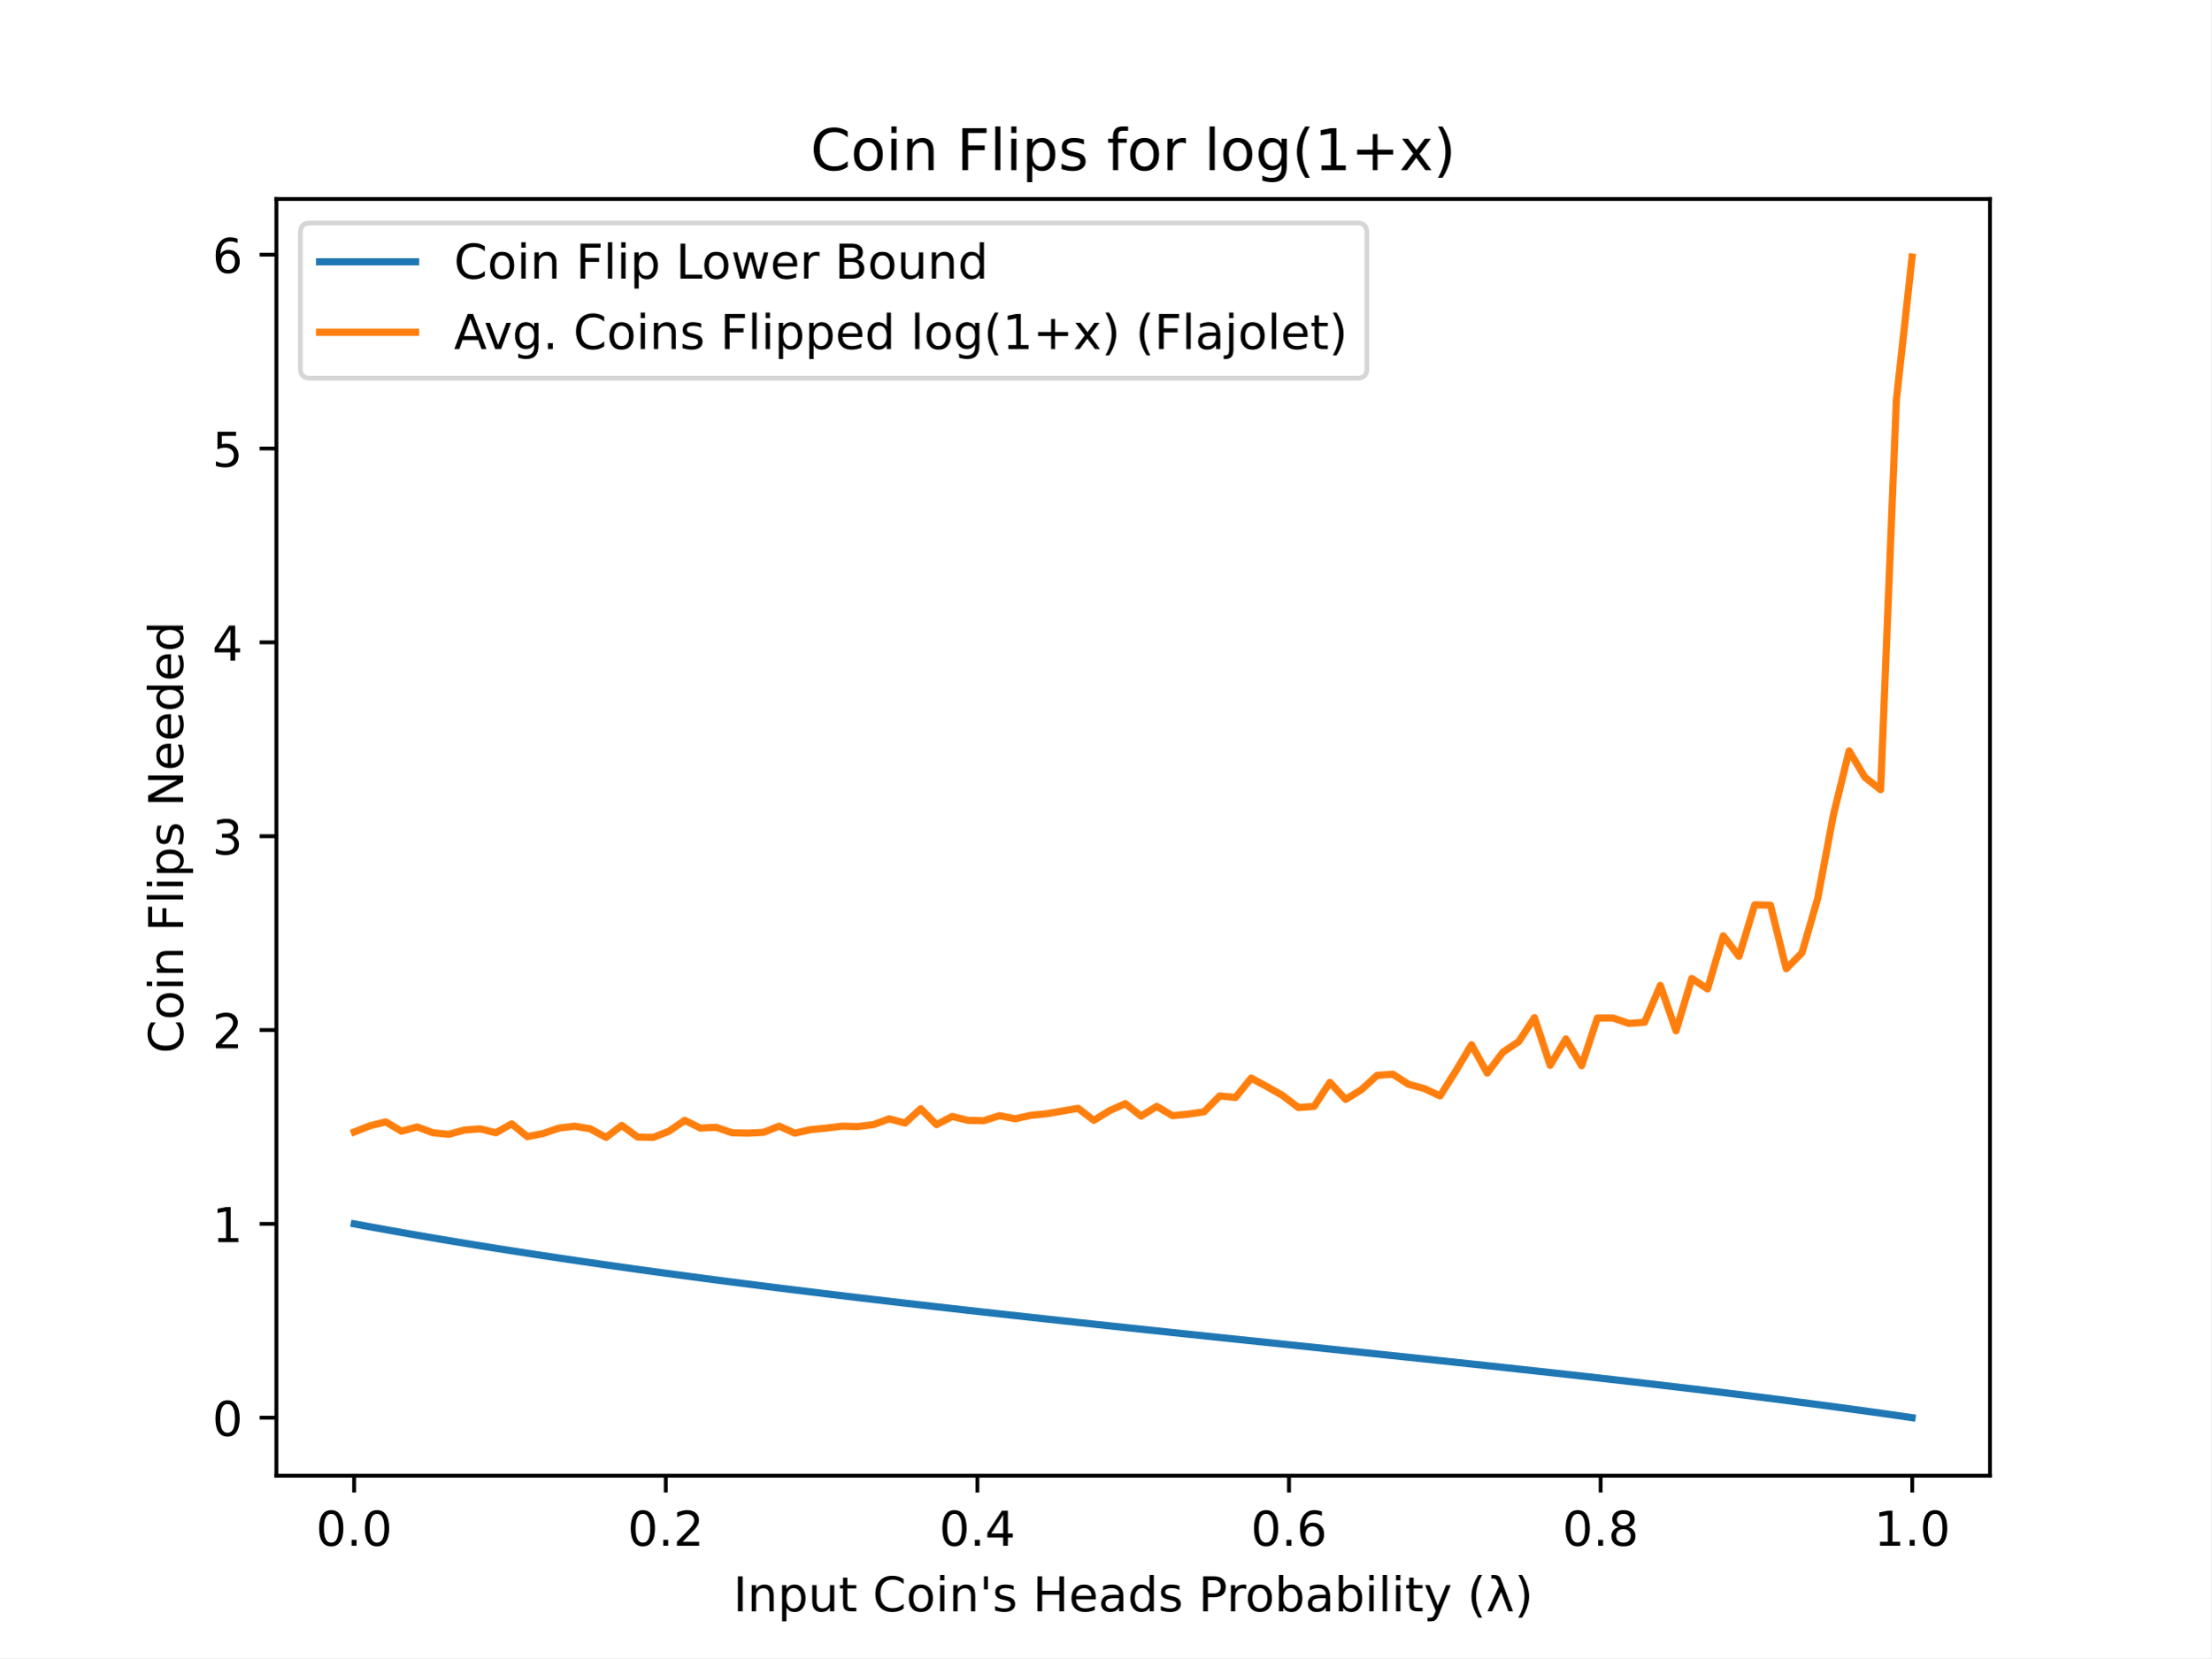
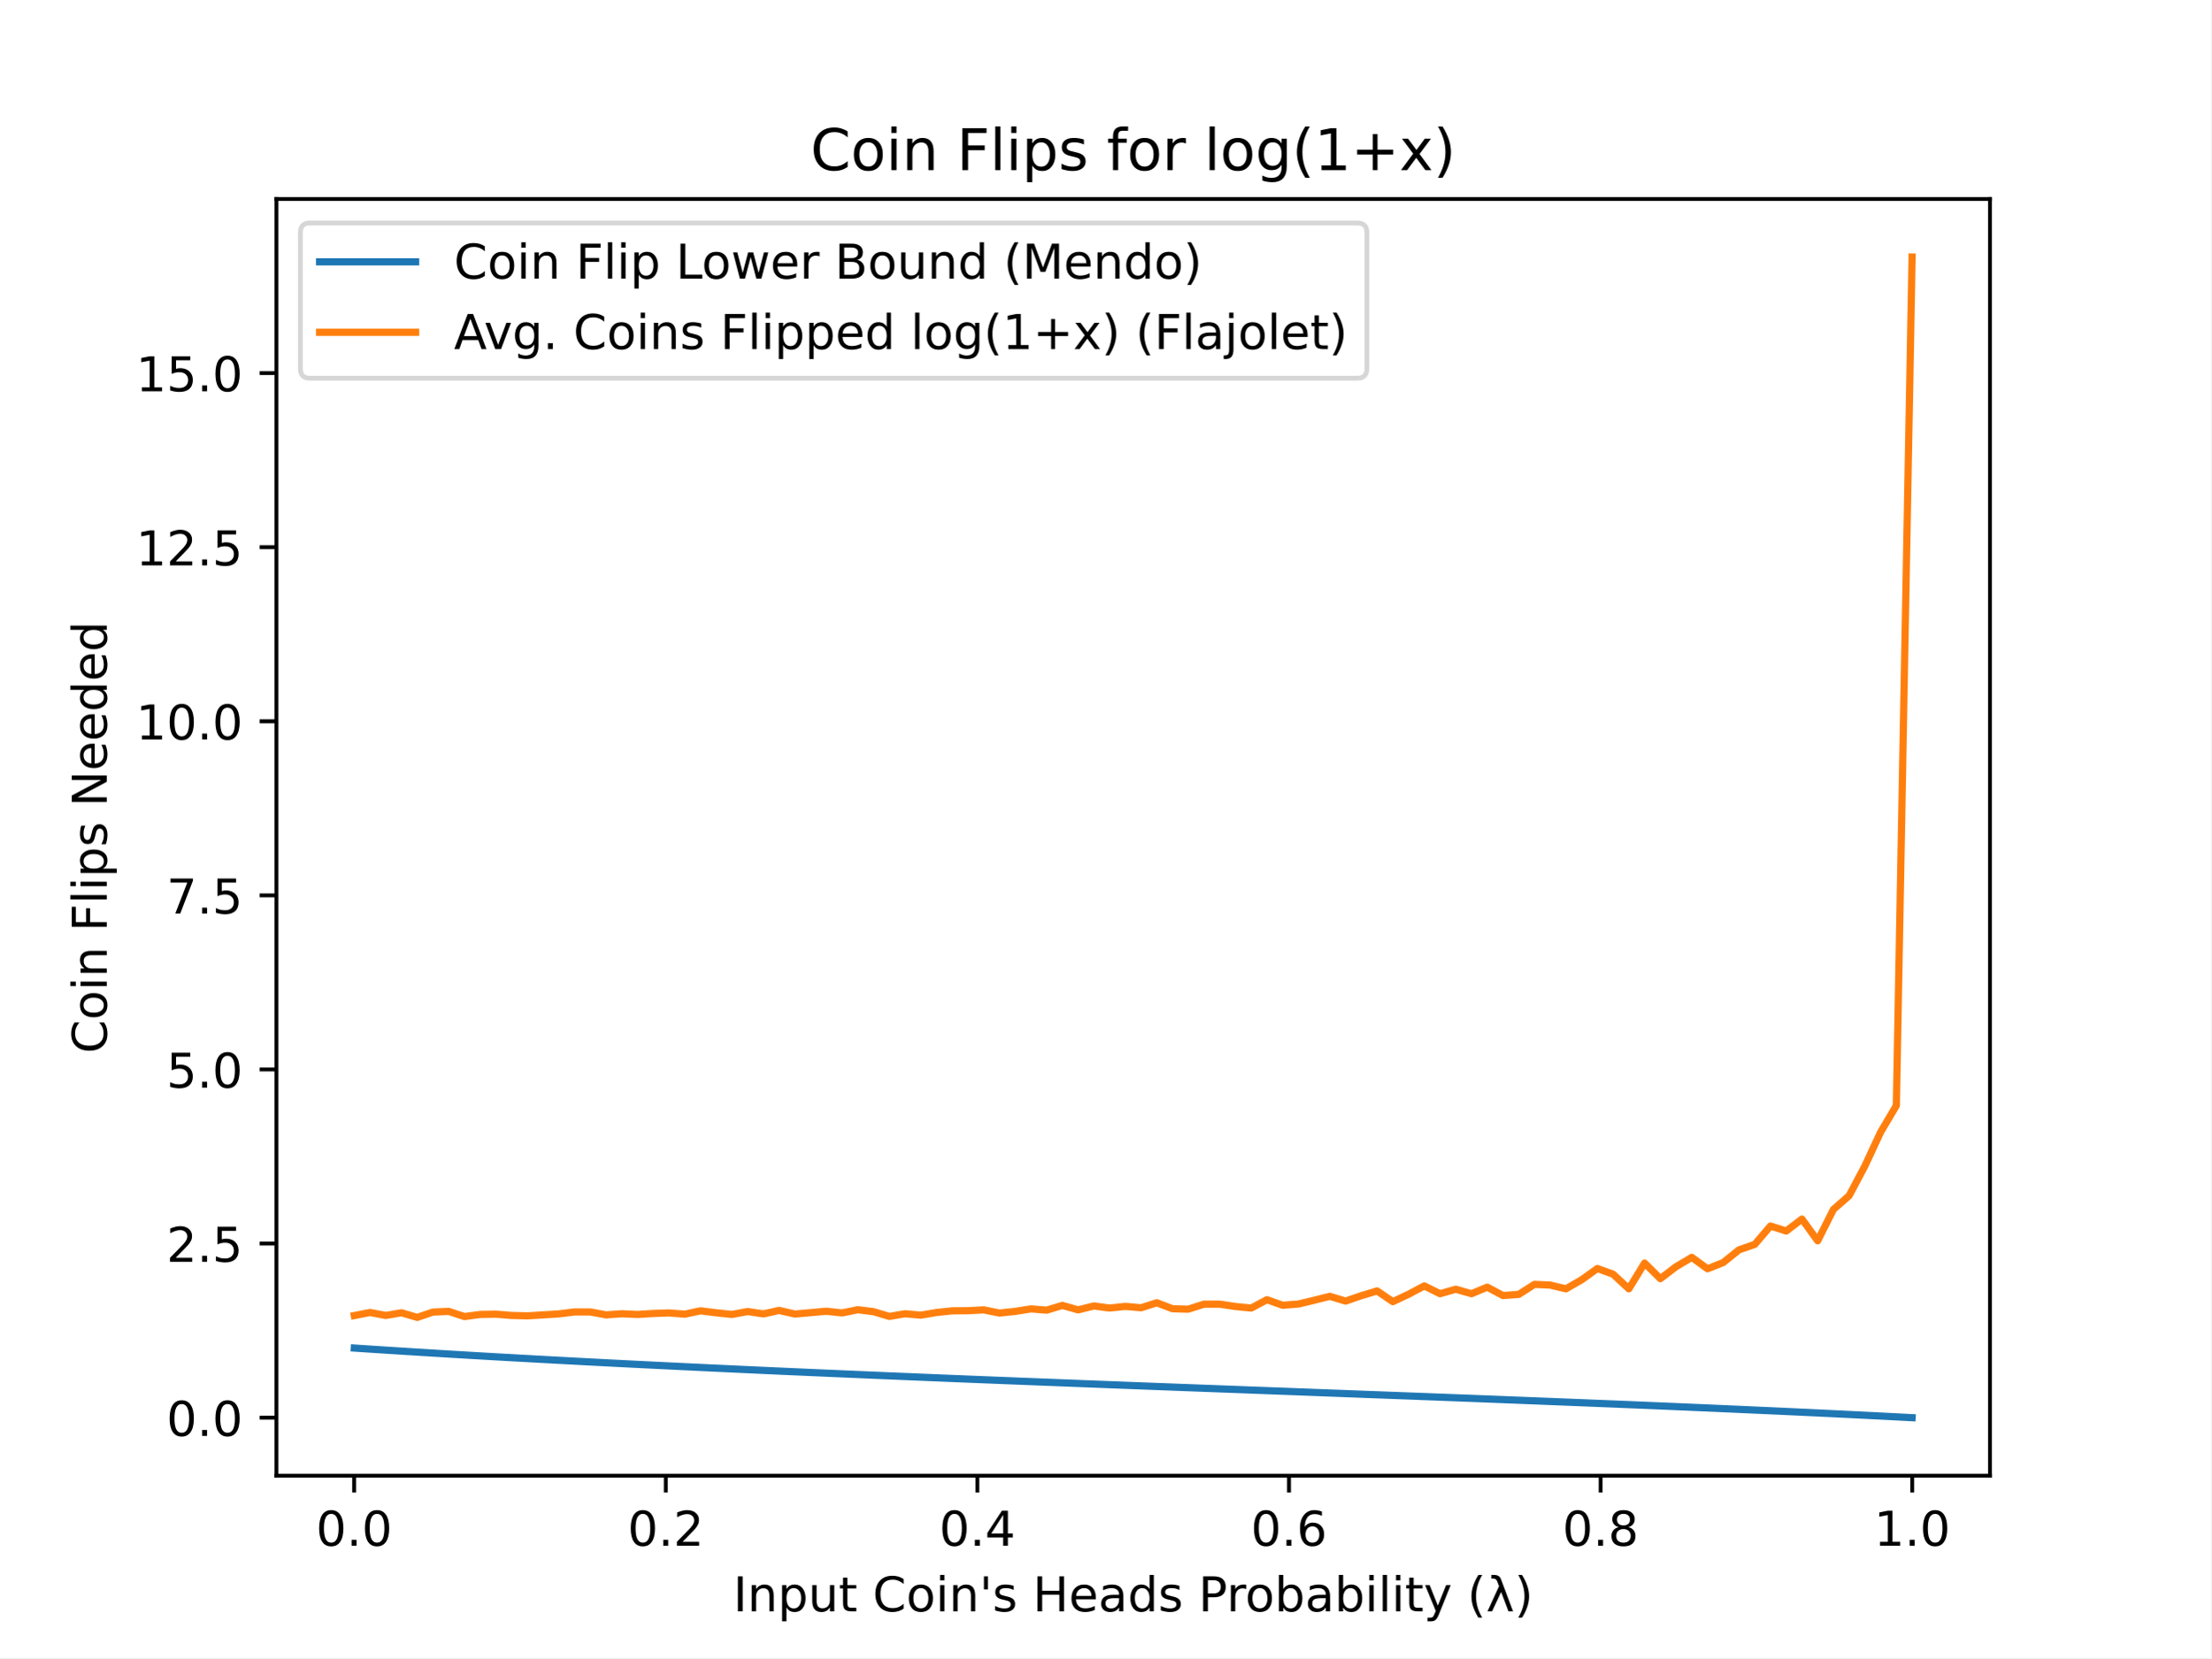
<svg xmlns="http://www.w3.org/2000/svg" xmlns:xlink="http://www.w3.org/1999/xlink" height="345.6pt" version="1.1" viewBox="0 0 460.8 345.6" width="460.8pt">
  <defs>
    <style type="text/css">
*{stroke-linecap:butt;stroke-linejoin:round;}
  </style>
  </defs>
  <g id="figure_1">
    <g id="patch_1">
      <path d="M 0 345.6  L 460.8 345.6  L 460.8 0  L 0 0  z " style="fill:#ffffff;" />
    </g>
    <g id="axes_1">
      <g id="patch_2">
        <path d="M 57.6 307.584  L 414.72 307.584  L 414.72 41.472  L 57.6 41.472  z " style="fill:#ffffff;" />
      </g>
      <g id="matplotlib.axis_1">
        <g id="xtick_1">
          <g id="line2d_1">
            <defs>
-               <path d="M 0 0  L 0 3.5  " id="mc45b90bbd6" style="stroke:#000000;stroke-width:0.8;" />
+               <path d="M 0 0  L 0 3.5  " id="mc4d9b25fec" style="stroke:#000000;stroke-width:0.8;" />
            </defs>
            <g>
-               <use style="stroke:#000000;stroke-width:0.8;" x="73.8" xlink:href="#mc45b90bbd6" y="307.584" />
+               <use style="stroke:#000000;stroke-width:0.8;" x="73.8" xlink:href="#mc4d9b25fec" y="307.584" />
            </g>
          </g>
          <g id="text_1">
            <text style="font-family:DejaVu Sans;font-size:10px;font-style:normal;font-weight:normal;text-anchor:middle;" transform="rotate(-0, 73.80026, 322.1824)" x="73.8" y="322.182">0.0</text>
          </g>
        </g>
        <g id="xtick_2">
          <g id="line2d_2">
            <g>
-               <use style="stroke:#000000;stroke-width:0.8;" x="138.744" xlink:href="#mc45b90bbd6" y="307.584" />
+               <use style="stroke:#000000;stroke-width:0.8;" x="138.744" xlink:href="#mc4d9b25fec" y="307.584" />
            </g>
          </g>
          <g id="text_2">
            <text style="font-family:DejaVu Sans;font-size:10px;font-style:normal;font-weight:normal;text-anchor:middle;" transform="rotate(-0, 138.7442, 322.1824)" x="138.744" y="322.182">0.2</text>
          </g>
        </g>
        <g id="xtick_3">
          <g id="line2d_3">
            <g>
-               <use style="stroke:#000000;stroke-width:0.8;" x="203.688" xlink:href="#mc45b90bbd6" y="307.584" />
+               <use style="stroke:#000000;stroke-width:0.8;" x="203.688" xlink:href="#mc4d9b25fec" y="307.584" />
            </g>
          </g>
          <g id="text_3">
            <text style="font-family:DejaVu Sans;font-size:10px;font-style:normal;font-weight:normal;text-anchor:middle;" transform="rotate(-0, 203.6881, 322.1824)" x="203.688" y="322.182">0.4</text>
          </g>
        </g>
        <g id="xtick_4">
          <g id="line2d_4">
            <g>
-               <use style="stroke:#000000;stroke-width:0.8;" x="268.632" xlink:href="#mc45b90bbd6" y="307.584" />
+               <use style="stroke:#000000;stroke-width:0.8;" x="268.632" xlink:href="#mc4d9b25fec" y="307.584" />
            </g>
          </g>
          <g id="text_4">
            <text style="font-family:DejaVu Sans;font-size:10px;font-style:normal;font-weight:normal;text-anchor:middle;" transform="rotate(-0, 268.6319, 322.1824)" x="268.632" y="322.182">0.6</text>
          </g>
        </g>
        <g id="xtick_5">
          <g id="line2d_5">
            <g>
-               <use style="stroke:#000000;stroke-width:0.8;" x="333.576" xlink:href="#mc45b90bbd6" y="307.584" />
+               <use style="stroke:#000000;stroke-width:0.8;" x="333.576" xlink:href="#mc4d9b25fec" y="307.584" />
            </g>
          </g>
          <g id="text_5">
            <text style="font-family:DejaVu Sans;font-size:10px;font-style:normal;font-weight:normal;text-anchor:middle;" transform="rotate(-0, 333.5758, 322.1824)" x="333.576" y="322.182">0.8</text>
          </g>
        </g>
        <g id="xtick_6">
          <g id="line2d_6">
            <g>
-               <use style="stroke:#000000;stroke-width:0.8;" x="398.52" xlink:href="#mc45b90bbd6" y="307.584" />
+               <use style="stroke:#000000;stroke-width:0.8;" x="398.52" xlink:href="#mc4d9b25fec" y="307.584" />
            </g>
          </g>
          <g id="text_6">
            <text style="font-family:DejaVu Sans;font-size:10px;font-style:normal;font-weight:normal;text-anchor:middle;" transform="rotate(-0, 398.5197, 322.1824)" x="398.52" y="322.182">1.0</text>
          </g>
        </g>
        <g id="text_7">
          <text style="font-family:DejaVu Sans;font-size:10px;font-style:normal;font-weight:normal;text-anchor:middle;" transform="rotate(-0, 236.16, 335.8606)" x="236.16" y="335.861">Input Coin's Heads Probability (λ)</text>
        </g>
      </g>
      <g id="matplotlib.axis_2">
        <g id="ytick_1">
          <g id="line2d_7">
            <defs>
-               <path d="M 0 0  L -3.5 0  " id="m12ead1b88d" style="stroke:#000000;stroke-width:0.8;" />
+               <path d="M 0 0  L -3.5 0  " id="m08572b9547" style="stroke:#000000;stroke-width:0.8;" />
            </defs>
            <g>
-               <use style="stroke:#000000;stroke-width:0.8;" x="57.6" xlink:href="#m12ead1b88d" y="295.493" />
+               <use style="stroke:#000000;stroke-width:0.8;" x="57.6" xlink:href="#m08572b9547" y="295.49" />
            </g>
          </g>
          <g id="text_8">
-             <text style="font-family:DejaVu Sans;font-size:10px;font-style:normal;font-weight:normal;text-anchor:end;" transform="rotate(-0, 50.6, 299.292)" x="50.6" y="299.292">0</text>
+             <text style="font-family:DejaVu Sans;font-size:10px;font-style:normal;font-weight:normal;text-anchor:end;" transform="rotate(-0, 50.6, 299.2889)" x="50.6" y="299.289">0.0</text>
          </g>
        </g>
        <g id="ytick_2">
          <g id="line2d_8">
            <g>
-               <use style="stroke:#000000;stroke-width:0.8;" x="57.6" xlink:href="#m12ead1b88d" y="255.091" />
+               <use style="stroke:#000000;stroke-width:0.8;" x="57.6" xlink:href="#m08572b9547" y="259.2" />
            </g>
          </g>
          <g id="text_9">
-             <text style="font-family:DejaVu Sans;font-size:10px;font-style:normal;font-weight:normal;text-anchor:end;" transform="rotate(-0, 50.6, 258.8904)" x="50.6" y="258.89">1</text>
+             <text style="font-family:DejaVu Sans;font-size:10px;font-style:normal;font-weight:normal;text-anchor:end;" transform="rotate(-0, 50.6, 262.9992)" x="50.6" y="262.999">2.5</text>
          </g>
        </g>
        <g id="ytick_3">
          <g id="line2d_9">
            <g>
-               <use style="stroke:#000000;stroke-width:0.8;" x="57.6" xlink:href="#m12ead1b88d" y="214.69" />
+               <use style="stroke:#000000;stroke-width:0.8;" x="57.6" xlink:href="#m08572b9547" y="222.91" />
            </g>
          </g>
          <g id="text_10">
-             <text style="font-family:DejaVu Sans;font-size:10px;font-style:normal;font-weight:normal;text-anchor:end;" transform="rotate(-0, 50.6, 218.4888)" x="50.6" y="218.489">2</text>
+             <text style="font-family:DejaVu Sans;font-size:10px;font-style:normal;font-weight:normal;text-anchor:end;" transform="rotate(-0, 50.6, 226.7095)" x="50.6" y="226.71">5.0</text>
          </g>
        </g>
        <g id="ytick_4">
          <g id="line2d_10">
            <g>
-               <use style="stroke:#000000;stroke-width:0.8;" x="57.6" xlink:href="#m12ead1b88d" y="174.288" />
+               <use style="stroke:#000000;stroke-width:0.8;" x="57.6" xlink:href="#m08572b9547" y="186.621" />
            </g>
          </g>
          <g id="text_11">
-             <text style="font-family:DejaVu Sans;font-size:10px;font-style:normal;font-weight:normal;text-anchor:end;" transform="rotate(-0, 50.6, 178.0872)" x="50.6" y="178.087">3</text>
+             <text style="font-family:DejaVu Sans;font-size:10px;font-style:normal;font-weight:normal;text-anchor:end;" transform="rotate(-0, 50.6, 190.4198)" x="50.6" y="190.42">7.5</text>
          </g>
        </g>
        <g id="ytick_5">
          <g id="line2d_11">
            <g>
-               <use style="stroke:#000000;stroke-width:0.8;" x="57.6" xlink:href="#m12ead1b88d" y="133.886" />
+               <use style="stroke:#000000;stroke-width:0.8;" x="57.6" xlink:href="#m08572b9547" y="150.331" />
            </g>
          </g>
          <g id="text_12">
-             <text style="font-family:DejaVu Sans;font-size:10px;font-style:normal;font-weight:normal;text-anchor:end;" transform="rotate(-0, 50.6, 137.6856)" x="50.6" y="137.686">4</text>
+             <text style="font-family:DejaVu Sans;font-size:10px;font-style:normal;font-weight:normal;text-anchor:end;" transform="rotate(-0, 50.6, 154.1301)" x="50.6" y="154.13">10.0</text>
          </g>
        </g>
        <g id="ytick_6">
          <g id="line2d_12">
            <g>
-               <use style="stroke:#000000;stroke-width:0.8;" x="57.6" xlink:href="#m12ead1b88d" y="93.485" />
+               <use style="stroke:#000000;stroke-width:0.8;" x="57.6" xlink:href="#m08572b9547" y="114.041" />
            </g>
          </g>
          <g id="text_13">
-             <text style="font-family:DejaVu Sans;font-size:10px;font-style:normal;font-weight:normal;text-anchor:end;" transform="rotate(-0, 50.6, 97.28399)" x="50.6" y="97.284">5</text>
+             <text style="font-family:DejaVu Sans;font-size:10px;font-style:normal;font-weight:normal;text-anchor:end;" transform="rotate(-0, 50.6, 117.8404)" x="50.6" y="117.84">12.5</text>
          </g>
        </g>
        <g id="ytick_7">
          <g id="line2d_13">
            <g>
-               <use style="stroke:#000000;stroke-width:0.8;" x="57.6" xlink:href="#m12ead1b88d" y="53.083" />
+               <use style="stroke:#000000;stroke-width:0.8;" x="57.6" xlink:href="#m08572b9547" y="77.751" />
            </g>
          </g>
          <g id="text_14">
-             <text style="font-family:DejaVu Sans;font-size:10px;font-style:normal;font-weight:normal;text-anchor:end;" transform="rotate(-0, 50.6, 56.8824)" x="50.6" y="56.882">6</text>
+             <text style="font-family:DejaVu Sans;font-size:10px;font-style:normal;font-weight:normal;text-anchor:end;" transform="rotate(-0, 50.6, 81.55068)" x="50.6" y="81.551">15.0</text>
          </g>
        </g>
        <g id="text_15">
-           <text style="font-family:DejaVu Sans;font-size:10px;font-style:normal;font-weight:normal;text-anchor:middle;" transform="rotate(-90, 38.15781, 174.528)" x="38.158" y="174.528">Coin Flips Needed</text>
+           <text style="font-family:DejaVu Sans;font-size:10px;font-style:normal;font-weight:normal;text-anchor:middle;" transform="rotate(-90, 22.25469, 174.528)" x="22.255" y="174.528">Coin Flips Needed</text>
        </g>
      </g>
      <g id="line2d_14">
-         <path clip-path="url(#pdba9576c03)" d="M 73.833 255.097  L 77.112 255.703  L 80.391 256.298  L 83.671 256.882  L 86.95 257.456  L 90.229 258.019  L 93.509 258.573  L 96.788 259.117  L 100.067 259.653  L 103.347 260.179  L 106.626 260.697  L 109.905 261.207  L 113.185 261.709  L 116.464 262.203  L 119.743 262.691  L 123.023 263.171  L 126.302 263.644  L 129.581 264.11  L 132.861 264.571  L 136.14 265.025  L 139.42 265.473  L 142.699 265.915  L 145.978 266.352  L 149.258 266.784  L 152.537 267.211  L 155.816 267.632  L 159.096 268.049  L 162.375 268.462  L 165.654 268.869  L 168.934 269.273  L 172.213 269.673  L 175.492 270.069  L 178.772 270.461  L 182.051 270.849  L 185.33 271.235  L 188.61 271.616  L 191.889 271.995  L 195.168 272.371  L 198.448 272.744  L 201.727 273.114  L 205.006 273.481  L 208.286 273.847  L 211.565 274.21  L 214.844 274.57  L 218.124 274.929  L 221.403 275.286  L 224.682 275.641  L 227.962 275.994  L 231.241 276.346  L 234.52 276.696  L 237.8 277.045  L 241.079 277.393  L 244.358 277.74  L 247.638 278.086  L 250.917 278.431  L 254.196 278.776  L 257.476 279.12  L 260.755 279.463  L 264.034 279.806  L 267.314 280.15  L 270.593 280.493  L 273.872 280.836  L 277.152 281.179  L 280.431 281.523  L 283.71 281.867  L 286.99 282.212  L 290.269 282.557  L 293.548 282.903  L 296.828 283.251  L 300.107 283.599  L 303.386 283.949  L 306.666 284.3  L 309.945 284.653  L 313.224 285.008  L 316.504 285.365  L 319.783 285.723  L 323.062 286.084  L 326.342 286.447  L 329.621 286.813  L 332.9 287.182  L 336.18 287.554  L 339.459 287.929  L 342.739 288.307  L 346.018 288.689  L 349.297 289.074  L 352.577 289.464  L 355.856 289.857  L 359.135 290.256  L 362.415 290.659  L 365.694 291.067  L 368.973 291.48  L 372.253 291.899  L 375.532 292.324  L 378.811 292.754  L 382.091 293.192  L 385.37 293.636  L 388.649 294.087  L 391.929 294.546  L 395.208 295.013  L 398.487 295.488  " style="fill:none;stroke:#1f77b4;stroke-linecap:square;stroke-width:1.5;" />
+         <path clip-path="url(#p227d795d99)" d="M 73.833 280.976  L 77.112 281.194  L 80.391 281.408  L 83.671 281.617  L 86.95 281.823  L 90.229 282.026  L 93.509 282.225  L 96.788 282.42  L 100.067 282.613  L 103.347 282.802  L 106.626 282.988  L 109.905 283.171  L 113.185 283.352  L 116.464 283.529  L 119.743 283.704  L 123.023 283.877  L 126.302 284.047  L 129.581 284.214  L 132.861 284.38  L 136.14 284.543  L 139.42 284.704  L 142.699 284.863  L 145.978 285.02  L 149.258 285.175  L 152.537 285.328  L 155.816 285.48  L 159.096 285.629  L 162.375 285.778  L 165.654 285.924  L 168.934 286.069  L 172.213 286.213  L 175.492 286.355  L 178.772 286.496  L 182.051 286.636  L 185.33 286.774  L 188.61 286.911  L 191.889 287.047  L 195.168 287.182  L 198.448 287.316  L 201.727 287.449  L 205.006 287.581  L 208.286 287.712  L 211.565 287.843  L 214.844 287.972  L 218.124 288.101  L 221.403 288.23  L 224.682 288.357  L 227.962 288.484  L 231.241 288.61  L 234.52 288.736  L 237.8 288.862  L 241.079 288.987  L 244.358 289.111  L 247.638 289.236  L 250.917 289.36  L 254.196 289.483  L 257.476 289.607  L 260.755 289.73  L 264.034 289.854  L 267.314 289.977  L 270.593 290.1  L 273.872 290.224  L 277.152 290.347  L 280.431 290.47  L 283.71 290.594  L 286.99 290.718  L 290.269 290.842  L 293.548 290.966  L 296.828 291.091  L 300.107 291.217  L 303.386 291.342  L 306.666 291.468  L 309.945 291.595  L 313.224 291.723  L 316.504 291.851  L 319.783 291.98  L 323.062 292.109  L 326.342 292.24  L 329.621 292.371  L 332.9 292.504  L 336.18 292.637  L 339.459 292.772  L 342.739 292.908  L 346.018 293.045  L 349.297 293.184  L 352.577 293.324  L 355.856 293.465  L 359.135 293.608  L 362.415 293.753  L 365.694 293.899  L 368.973 294.048  L 372.253 294.198  L 375.532 294.351  L 378.811 294.506  L 382.091 294.663  L 385.37 294.823  L 388.649 294.985  L 391.929 295.15  L 395.208 295.317  L 398.487 295.488  " style="fill:none;stroke:#1f77b4;stroke-linecap:square;stroke-width:1.5;" />
      </g>
      <g id="line2d_15">
-         <path clip-path="url(#pdba9576c03)" d="M 73.833 235.941  L 77.112 234.648  L 80.391 233.84  L 83.671 235.779  L 86.95 234.89  L 90.229 236.102  L 93.509 236.426  L 96.788 235.537  L 100.067 235.294  L 103.347 236.102  L 106.626 234.244  L 109.905 236.91  L 113.185 236.264  L 116.464 235.133  L 119.743 234.729  L 123.023 235.294  L 126.302 237.072  L 129.581 234.567  L 132.861 236.991  L 136.14 237.072  L 139.42 235.779  L 142.699 233.517  L 145.978 235.133  L 149.258 234.971  L 152.537 236.102  L 155.816 236.183  L 159.096 236.022  L 162.375 234.729  L 165.654 236.183  L 168.934 235.456  L 172.213 235.133  L 175.492 234.729  L 178.772 234.81  L 182.051 234.406  L 185.33 233.193  L 188.61 234.082  L 191.889 231.093  L 195.168 234.406  L 198.448 232.709  L 201.727 233.517  L 205.006 233.598  L 208.286 232.547  L 211.565 233.193  L 214.844 232.466  L 218.124 232.143  L 221.403 231.577  L 224.682 231.012  L 227.962 233.517  L 231.241 231.497  L 234.52 230.042  L 237.8 232.628  L 241.079 230.608  L 244.358 232.547  L 247.638 232.224  L 250.917 231.739  L 254.196 228.426  L 257.476 228.749  L 260.755 224.709  L 264.034 226.487  L 267.314 228.345  L 270.593 230.85  L 273.872 230.608  L 277.152 225.598  L 280.431 229.153  L 283.71 227.133  L 286.99 224.144  L 290.269 223.901  L 293.548 226.002  L 296.828 226.891  L 300.107 228.426  L 303.386 223.255  L 306.666 217.76  L 309.945 223.659  L 313.224 219.295  L 316.504 217.114  L 319.783 212.104  L 323.062 222.043  L 326.342 216.548  L 329.621 222.123  L 332.9 212.185  L 336.18 212.185  L 339.459 213.316  L 342.739 213.073  L 346.018 205.397  L 349.297 214.851  L 352.577 203.943  L 355.856 206.124  L 359.135 195.054  L 362.415 199.337  L 365.694 188.59  L 368.973 188.671  L 372.253 201.923  L 375.532 198.61  L 378.811 187.297  L 382.091 169.844  L 385.37 156.511  L 388.649 162.006  L 391.929 164.592  L 395.208 83.384  L 398.487 53.568  " style="fill:none;stroke:#ff7f0e;stroke-linecap:square;stroke-width:1.5;" />
+         <path clip-path="url(#p227d795d99)" d="M 73.833 274.209  L 77.112 273.571  L 80.391 274.18  L 83.671 273.629  L 86.95 274.587  L 90.229 273.484  L 93.509 273.338  L 96.788 274.413  L 100.067 273.977  L 103.347 273.919  L 106.626 274.18  L 109.905 274.267  L 113.185 274.064  L 116.464 273.861  L 119.743 273.455  L 123.023 273.455  L 126.302 274.064  L 129.581 273.832  L 132.861 273.977  L 136.14 273.774  L 139.42 273.658  L 142.699 273.919  L 145.978 273.222  L 149.258 273.629  L 152.537 273.977  L 155.816 273.368  L 159.096 273.861  L 162.375 273.135  L 165.654 273.89  L 168.934 273.6  L 172.213 273.309  L 175.492 273.658  L 178.772 272.99  L 182.051 273.397  L 185.33 274.384  L 188.61 273.832  L 191.889 274.122  L 195.168 273.571  L 198.448 273.222  L 201.727 273.193  L 205.006 273.019  L 208.286 273.687  L 211.565 273.338  L 214.844 272.816  L 218.124 273.077  L 221.403 272.09  L 224.682 273.019  L 227.962 272.206  L 231.241 272.642  L 234.52 272.293  L 237.8 272.584  L 241.079 271.538  L 244.358 272.787  L 247.638 272.874  L 250.917 271.829  L 254.196 271.829  L 257.476 272.322  L 260.755 272.642  L 264.034 270.9  L 267.314 272.061  L 270.593 271.8  L 273.872 271.016  L 277.152 270.203  L 280.431 271.19  L 283.71 270.058  L 286.99 269.071  L 290.269 271.306  L 293.548 269.768  L 296.828 268.026  L 300.107 269.651  L 303.386 268.722  L 306.666 269.651  L 309.945 268.287  L 313.224 270.029  L 316.504 269.797  L 319.783 267.706  L 323.062 267.851  L 326.342 268.635  L 329.621 266.748  L 332.9 264.397  L 336.18 265.587  L 339.459 268.635  L 342.739 263.264  L 346.018 266.516  L 349.297 264.019  L 352.577 262.074  L 355.856 264.455  L 359.135 263.148  L 362.415 260.506  L 365.694 259.374  L 368.973 255.542  L 372.253 256.587  L 375.532 254.09  L 378.811 258.619  L 382.091 252.087  L 385.37 249.213  L 388.649 243.029  L 391.929 235.975  L 395.208 230.43  L 398.487 53.568  " style="fill:none;stroke:#ff7f0e;stroke-linecap:square;stroke-width:1.5;" />
      </g>
      <g id="patch_3">
        <path d="M 57.6 307.584  L 57.6 41.472  " style="fill:none;stroke:#000000;stroke-linecap:square;stroke-linejoin:miter;stroke-width:0.8;" />
      </g>
      <g id="patch_4">
        <path d="M 414.72 307.584  L 414.72 41.472  " style="fill:none;stroke:#000000;stroke-linecap:square;stroke-linejoin:miter;stroke-width:0.8;" />
      </g>
      <g id="patch_5">
        <path d="M 57.6 307.584  L 414.72 307.584  " style="fill:none;stroke:#000000;stroke-linecap:square;stroke-linejoin:miter;stroke-width:0.8;" />
      </g>
      <g id="patch_6">
        <path d="M 57.6 41.472  L 414.72 41.472  " style="fill:none;stroke:#000000;stroke-linecap:square;stroke-linejoin:miter;stroke-width:0.8;" />
      </g>
      <g id="text_16">
        <text style="font-family:DejaVu Sans;font-size:12px;font-style:normal;font-weight:normal;text-anchor:middle;" transform="rotate(-0, 236.16, 35.472)" x="236.16" y="35.472">Coin Flips for log(1+x)</text>
      </g>
      <g id="legend_1">
        <g id="patch_7">
          <path d="M 64.6 78.828  L 282.863 78.828  Q 284.863 78.828 284.863 76.828  L 284.863 48.472  Q 284.863 46.472 282.863 46.472  L 64.6 46.472  Q 62.6 46.472 62.6 48.472  L 62.6 76.828  Q 62.6 78.828 64.6 78.828  z " style="fill:#ffffff;opacity:0.8;stroke:#cccccc;stroke-linejoin:miter;" />
        </g>
        <g id="line2d_16">
          <path d="M 66.6 54.57  L 86.6 54.57  " style="fill:none;stroke:#1f77b4;stroke-linecap:square;stroke-width:1.5;" />
        </g>
        <g id="line2d_17" />
        <g id="text_17">
-           <text style="font-family:DejaVu Sans;font-size:10px;font-style:normal;font-weight:normal;text-anchor:start;" transform="rotate(-0, 94.6, 58.07044)" x="94.6" y="58.07">Coin Flip Lower Bound</text>
+           <text style="font-family:DejaVu Sans;font-size:10px;font-style:normal;font-weight:normal;text-anchor:start;" transform="rotate(-0, 94.6, 58.07044)" x="94.6" y="58.07">Coin Flip Lower Bound (Mendo)</text>
        </g>
        <g id="line2d_18">
          <path d="M 66.6 69.249  L 86.6 69.249  " style="fill:none;stroke:#ff7f0e;stroke-linecap:square;stroke-width:1.5;" />
        </g>
        <g id="line2d_19" />
        <g id="text_18">
          <text style="font-family:DejaVu Sans;font-size:10px;font-style:normal;font-weight:normal;text-anchor:start;" transform="rotate(-0, 94.6, 72.74856)" x="94.6" y="72.749">Avg. Coins Flipped log(1+x) (Flajolet)</text>
        </g>
      </g>
    </g>
  </g>
  <defs>
-     <clipPath id="pdba9576c03">
+     <clipPath id="p227d795d99">
      <rect height="266.112" width="357.12" x="57.6" y="41.472" />
    </clipPath>
  </defs>
</svg>
